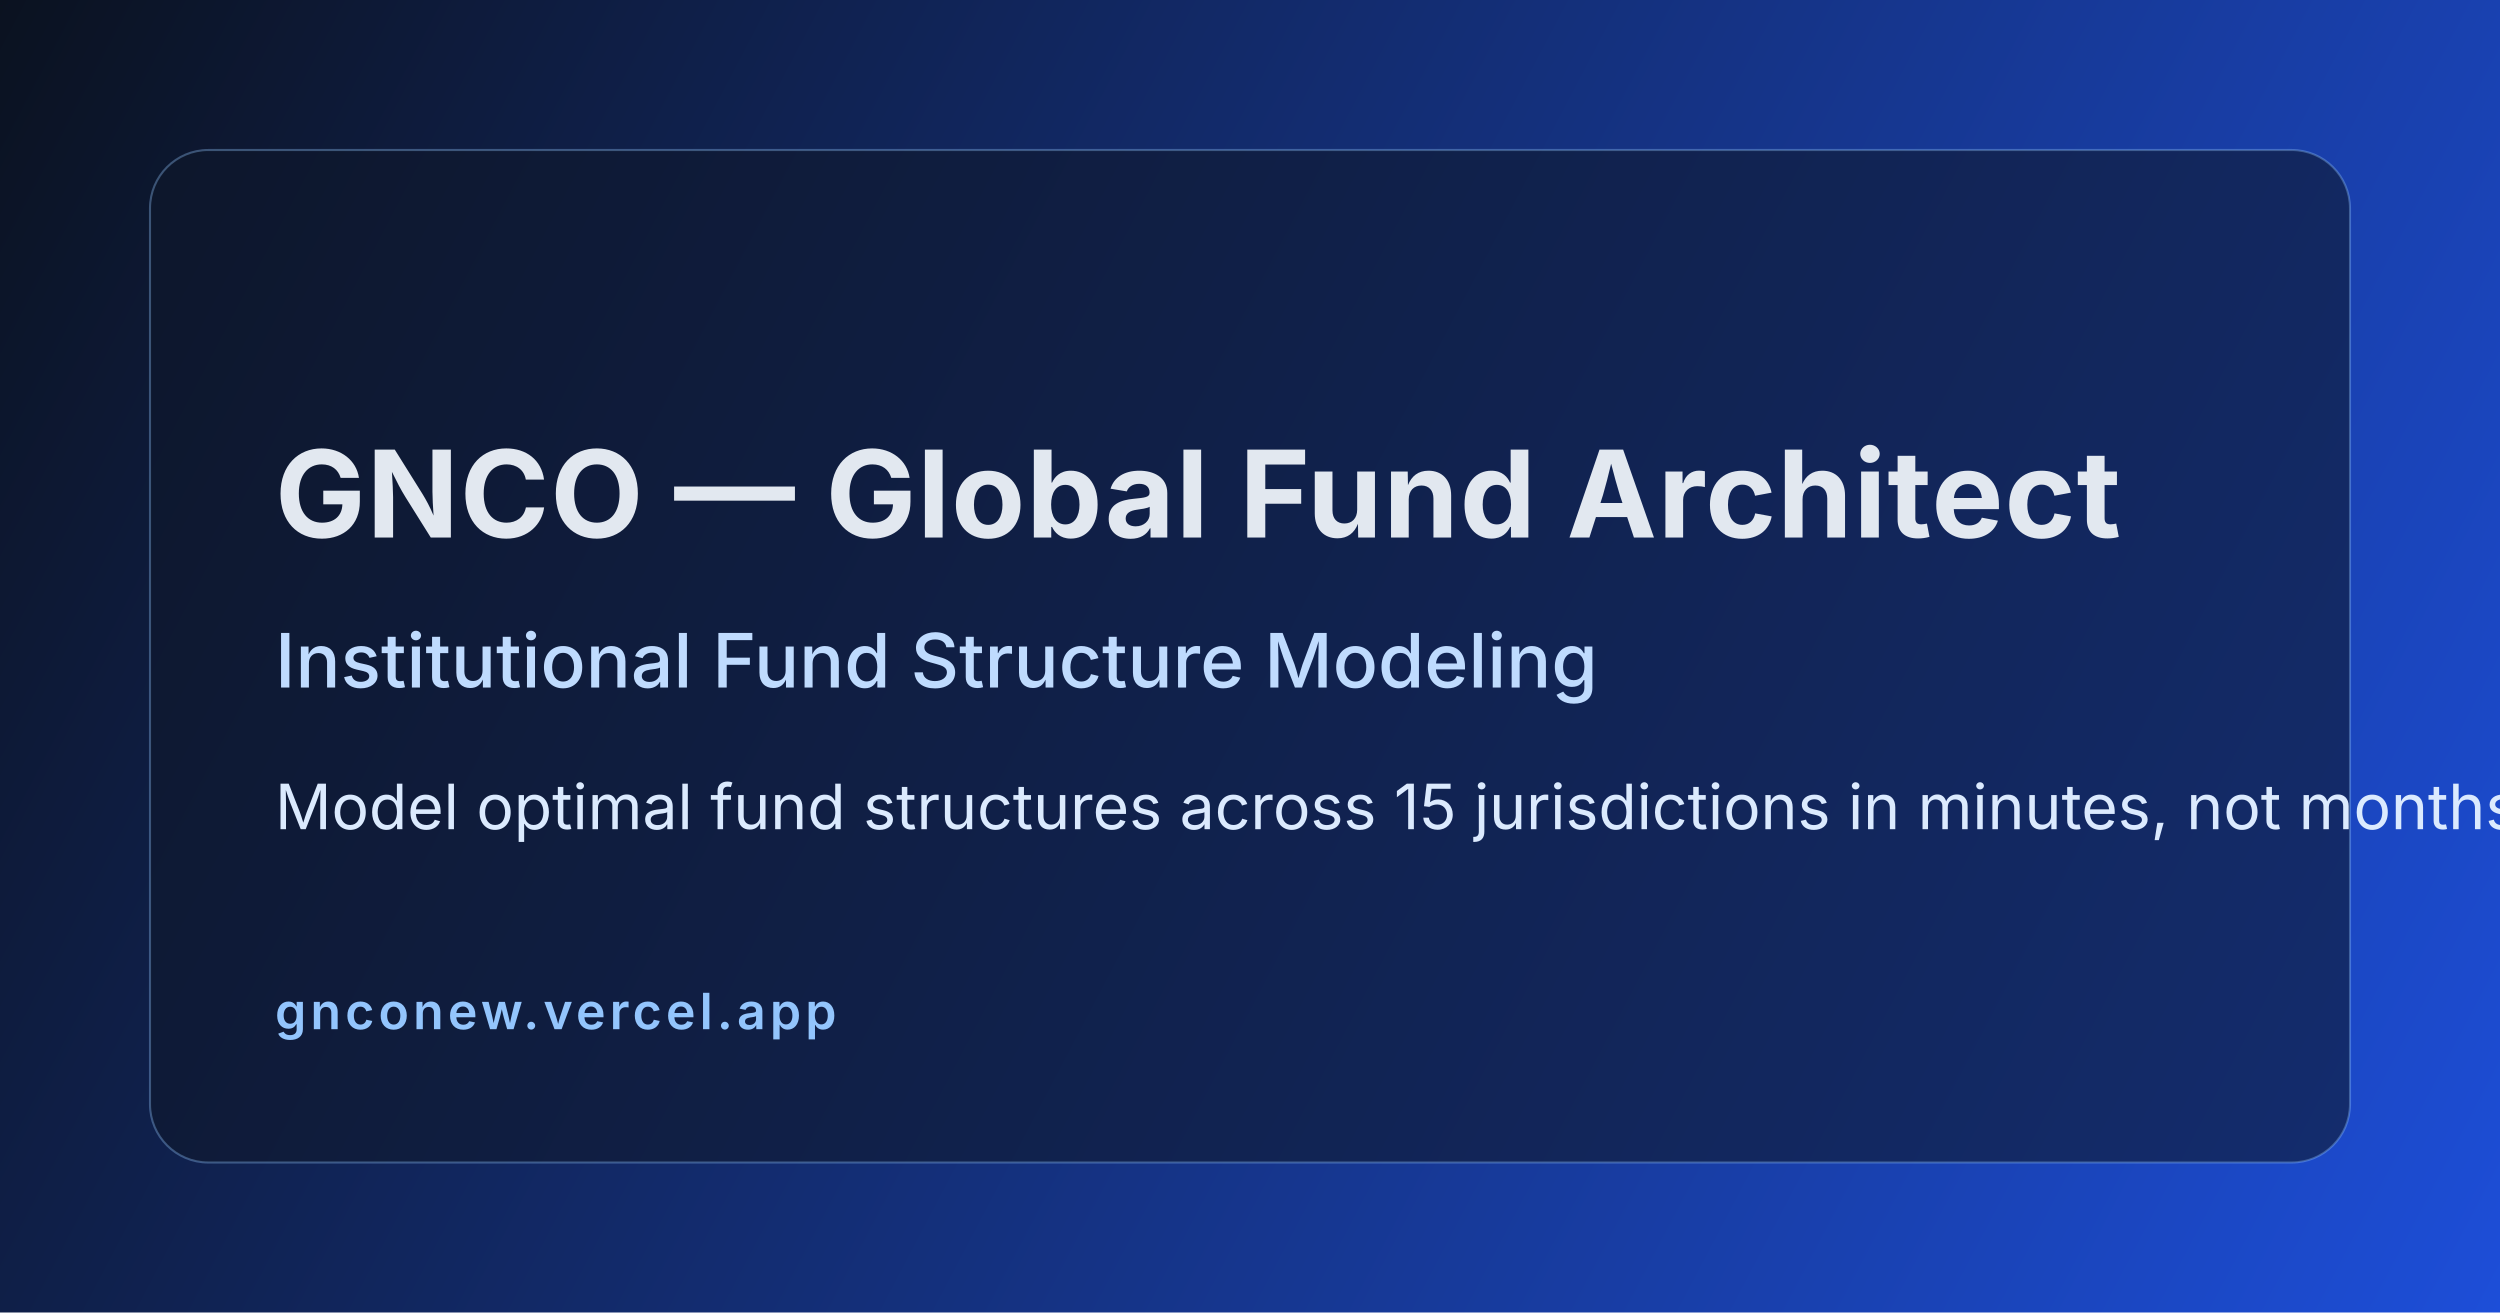
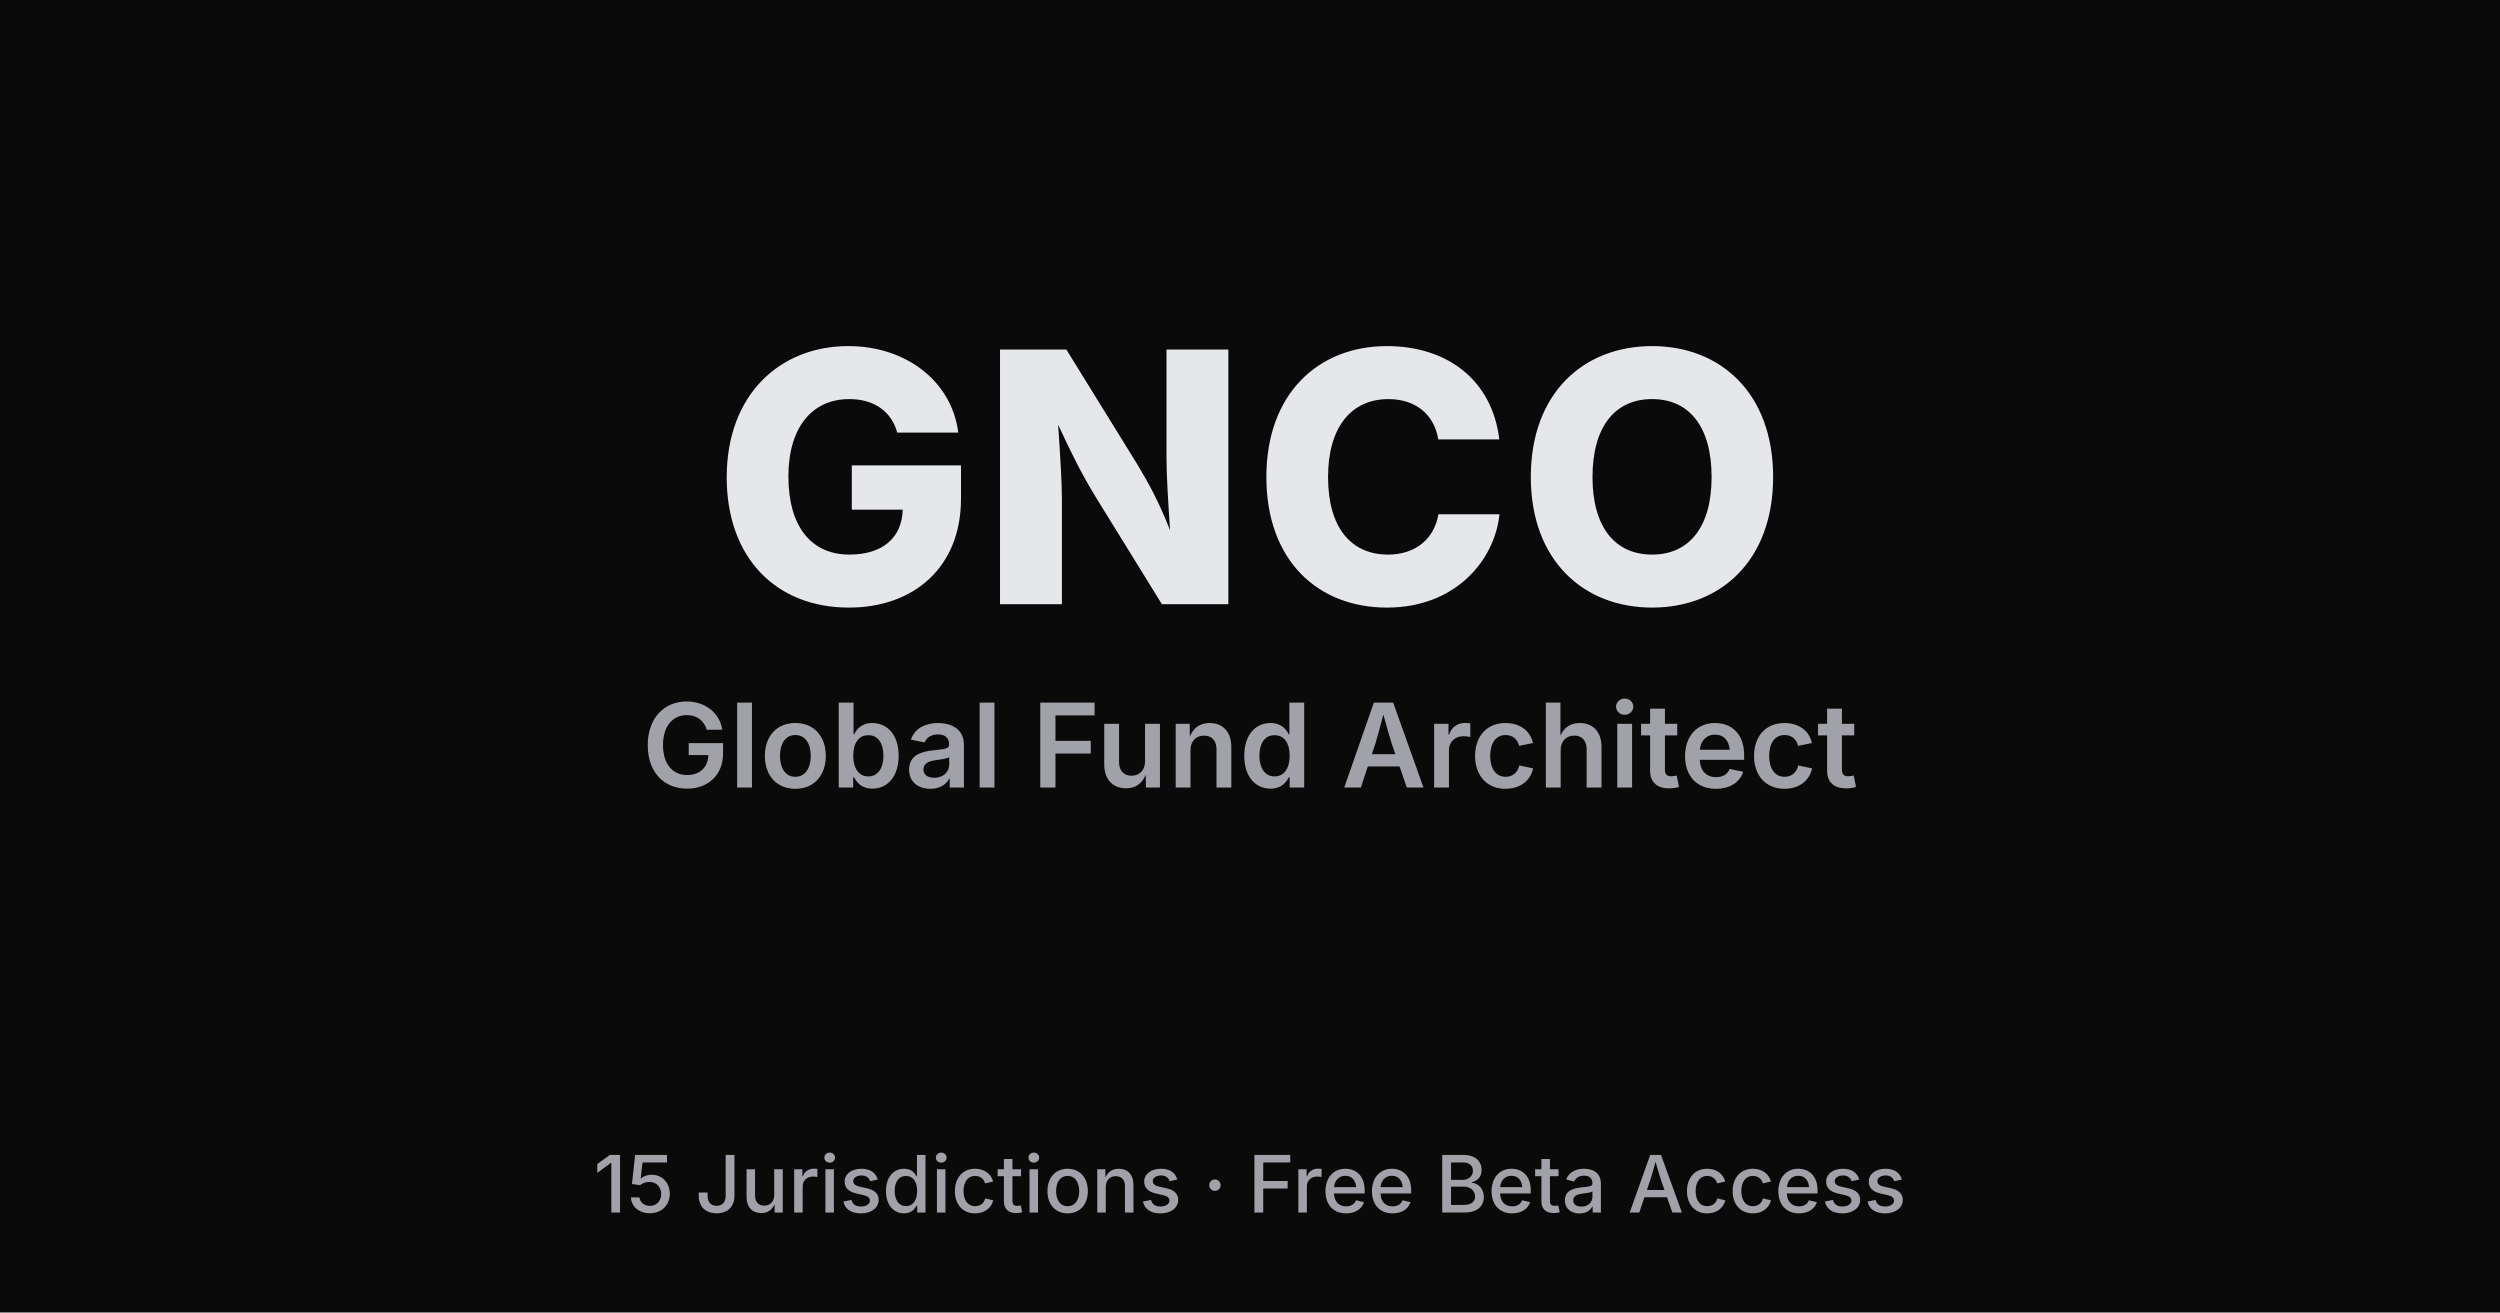
<svg xmlns="http://www.w3.org/2000/svg" width="1200" height="630" viewBox="0 0 1200 630" fill="none" role="img" aria-labelledby="title desc">
-   <defs>
-     <linearGradient id="bg" x1="0" y1="0" x2="1200" y2="630" gradientUnits="userSpaceOnUse">
-       <stop stop-color="#0B1220" />
-       <stop offset="1" stop-color="#1D4ED8" />
-     </linearGradient>
-   </defs>
-   <rect width="1200" height="630" fill="url(#bg)" />
-   <rect x="72" y="72" width="1056" height="486" rx="28" fill="#0F172A" fill-opacity="0.58" stroke="#93C5FD" stroke-opacity="0.35" />
-   <text x="132" y="258" fill="#E2E8F0" font-family="Inter, Arial, sans-serif" font-size="58" font-weight="700" letter-spacing="0.5">
-     GNCO — Global Fund Architect
+   <rect width="1200" height="630" fill="#0A0A0A" />
+   <text x="600" y="290" text-anchor="middle" fill="#E5E7EB" font-family="Inter, Arial, sans-serif" font-size="168" font-weight="800" letter-spacing="2">
+     GNCO
  </text>
-   <text x="132" y="330" fill="#BFDBFE" font-family="Inter, Arial, sans-serif" font-size="36" font-weight="500">
-     Institutional Fund Structure Modeling
+   <text x="600" y="378" text-anchor="middle" fill="#A1A1AA" font-family="Inter, Arial, sans-serif" font-size="56" font-weight="600">
+     Global Fund Architect
  </text>
-   <text x="132" y="398" fill="#DBEAFE" font-family="Inter, Arial, sans-serif" font-size="30" font-weight="400">
-     Model optimal fund structures across 15 jurisdictions in minutes, not months.
-   </text>
-   <text x="132" y="494" fill="#93C5FD" font-family="Inter, Arial, sans-serif" font-size="24" font-weight="600" letter-spacing="2">
-     gnconew.vercel.app
+   <text x="600" y="582" text-anchor="middle" fill="#A1A1AA" font-family="Inter, Arial, sans-serif" font-size="38" font-weight="500">
+     15 Jurisdictions · Free Beta Access
  </text>
</svg>
